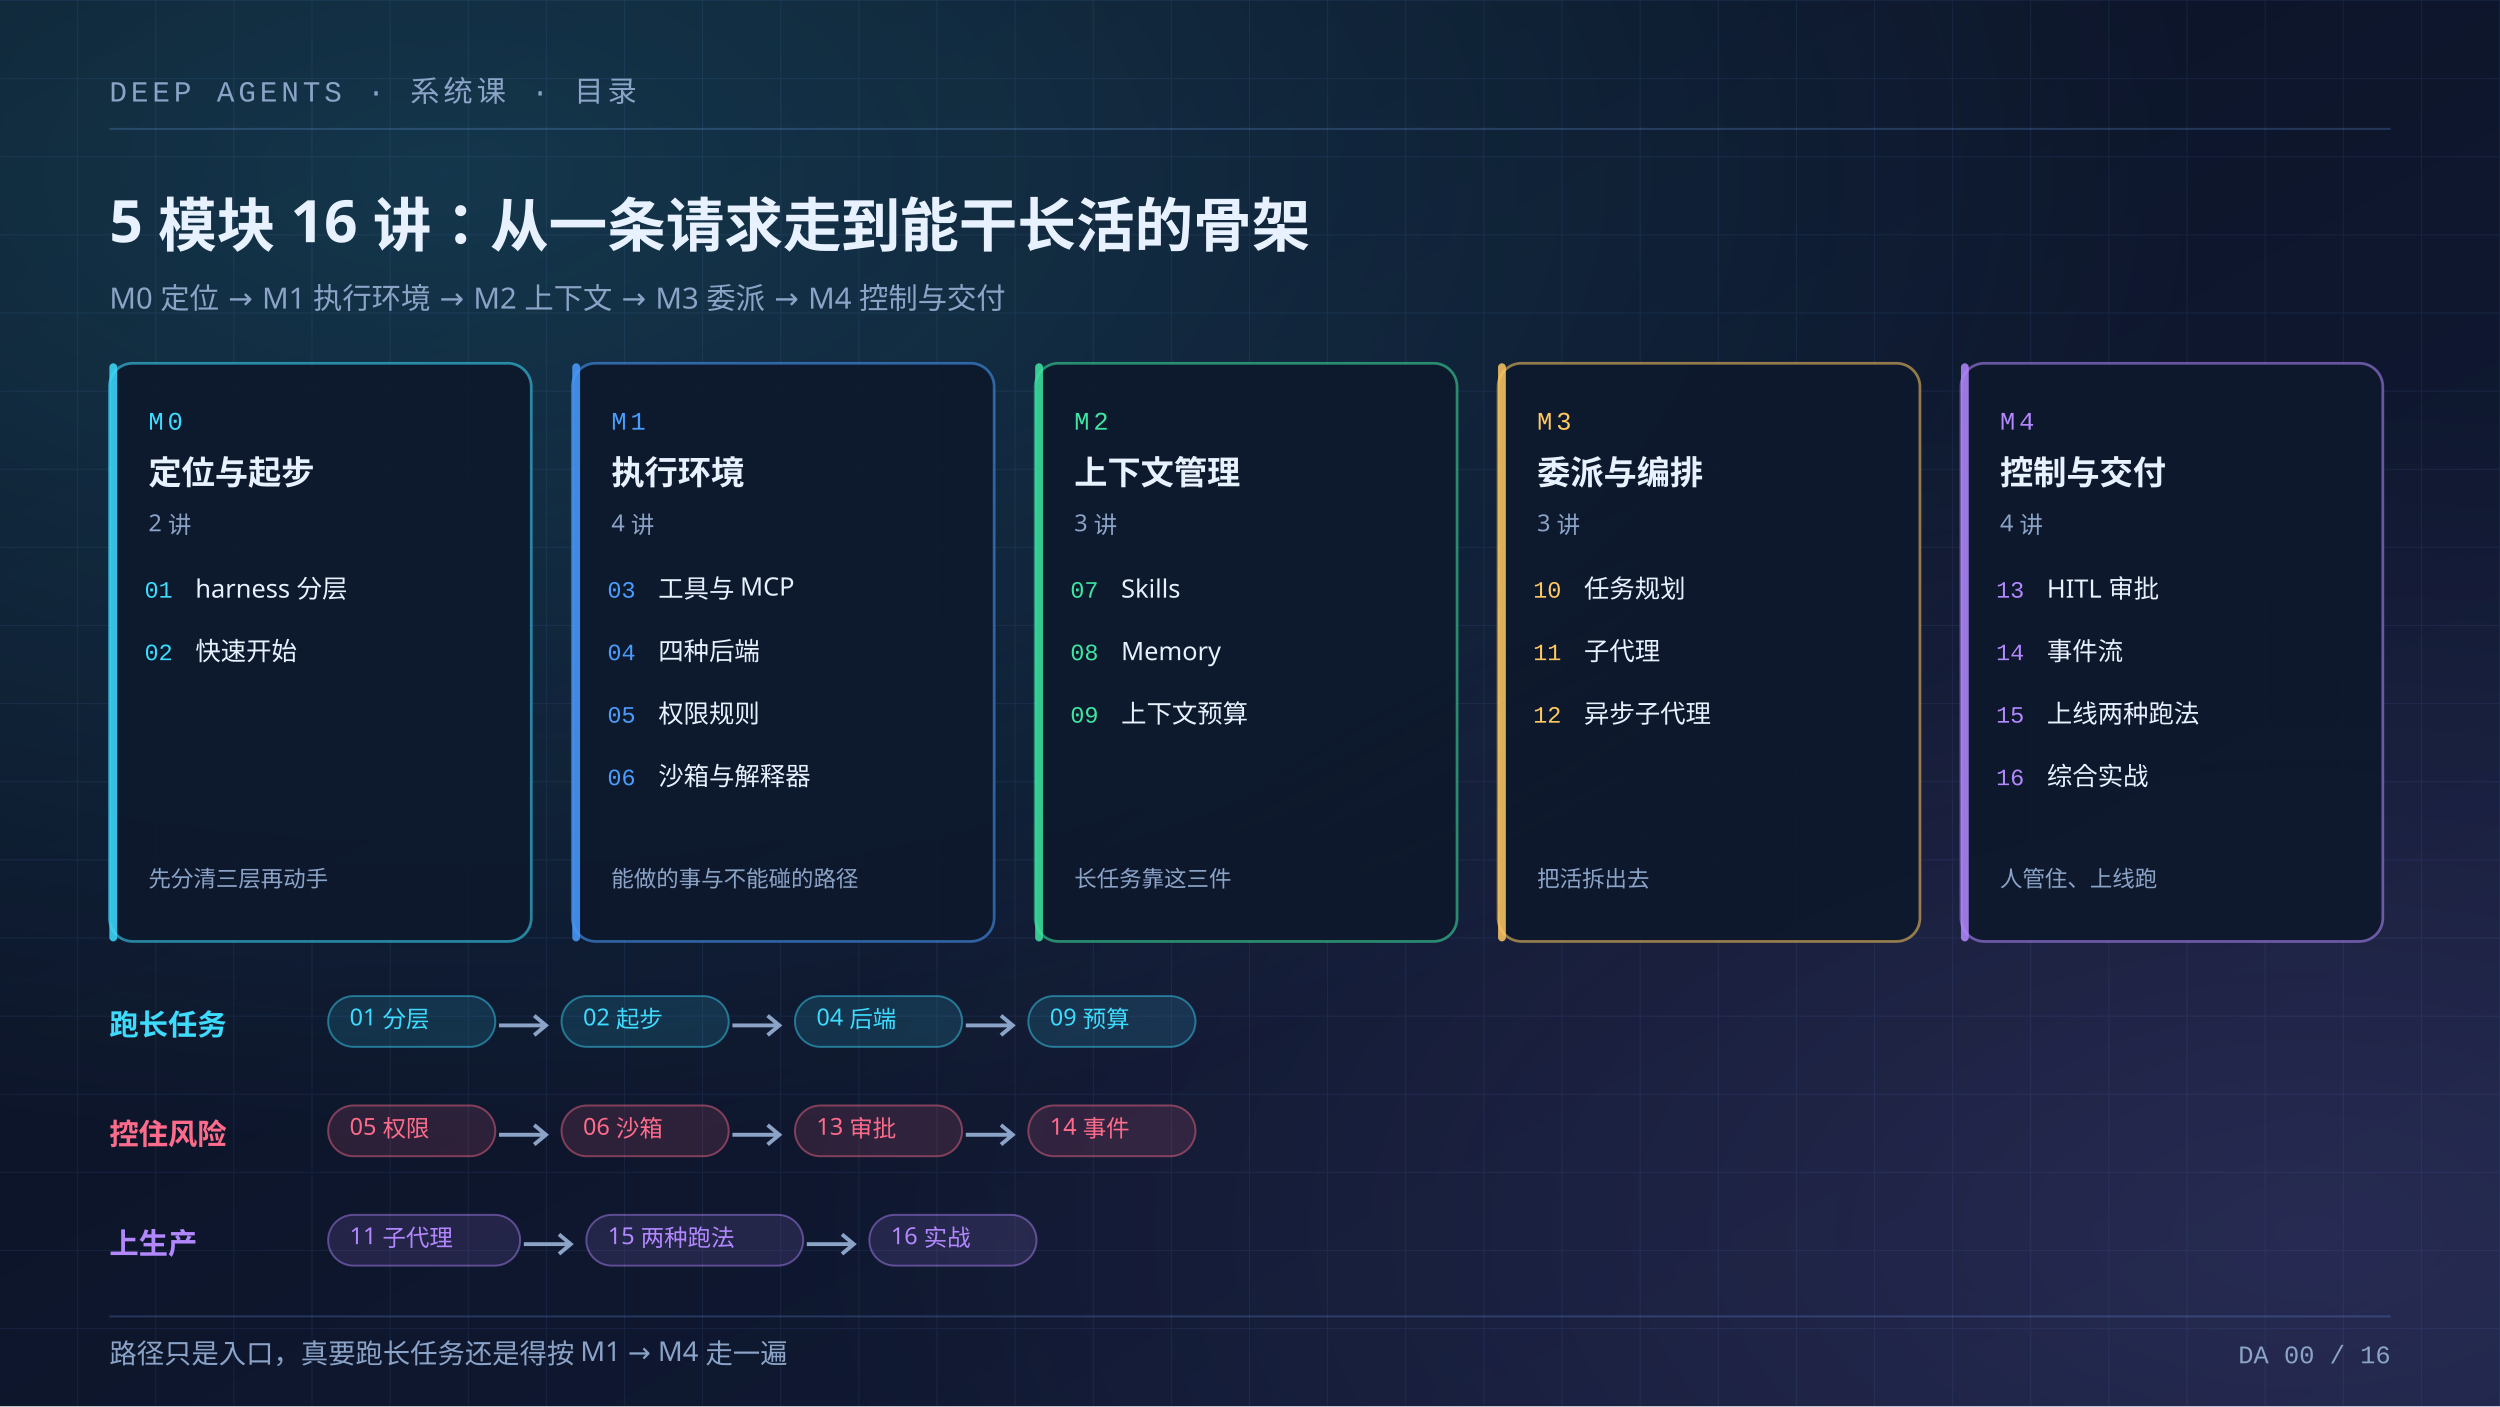
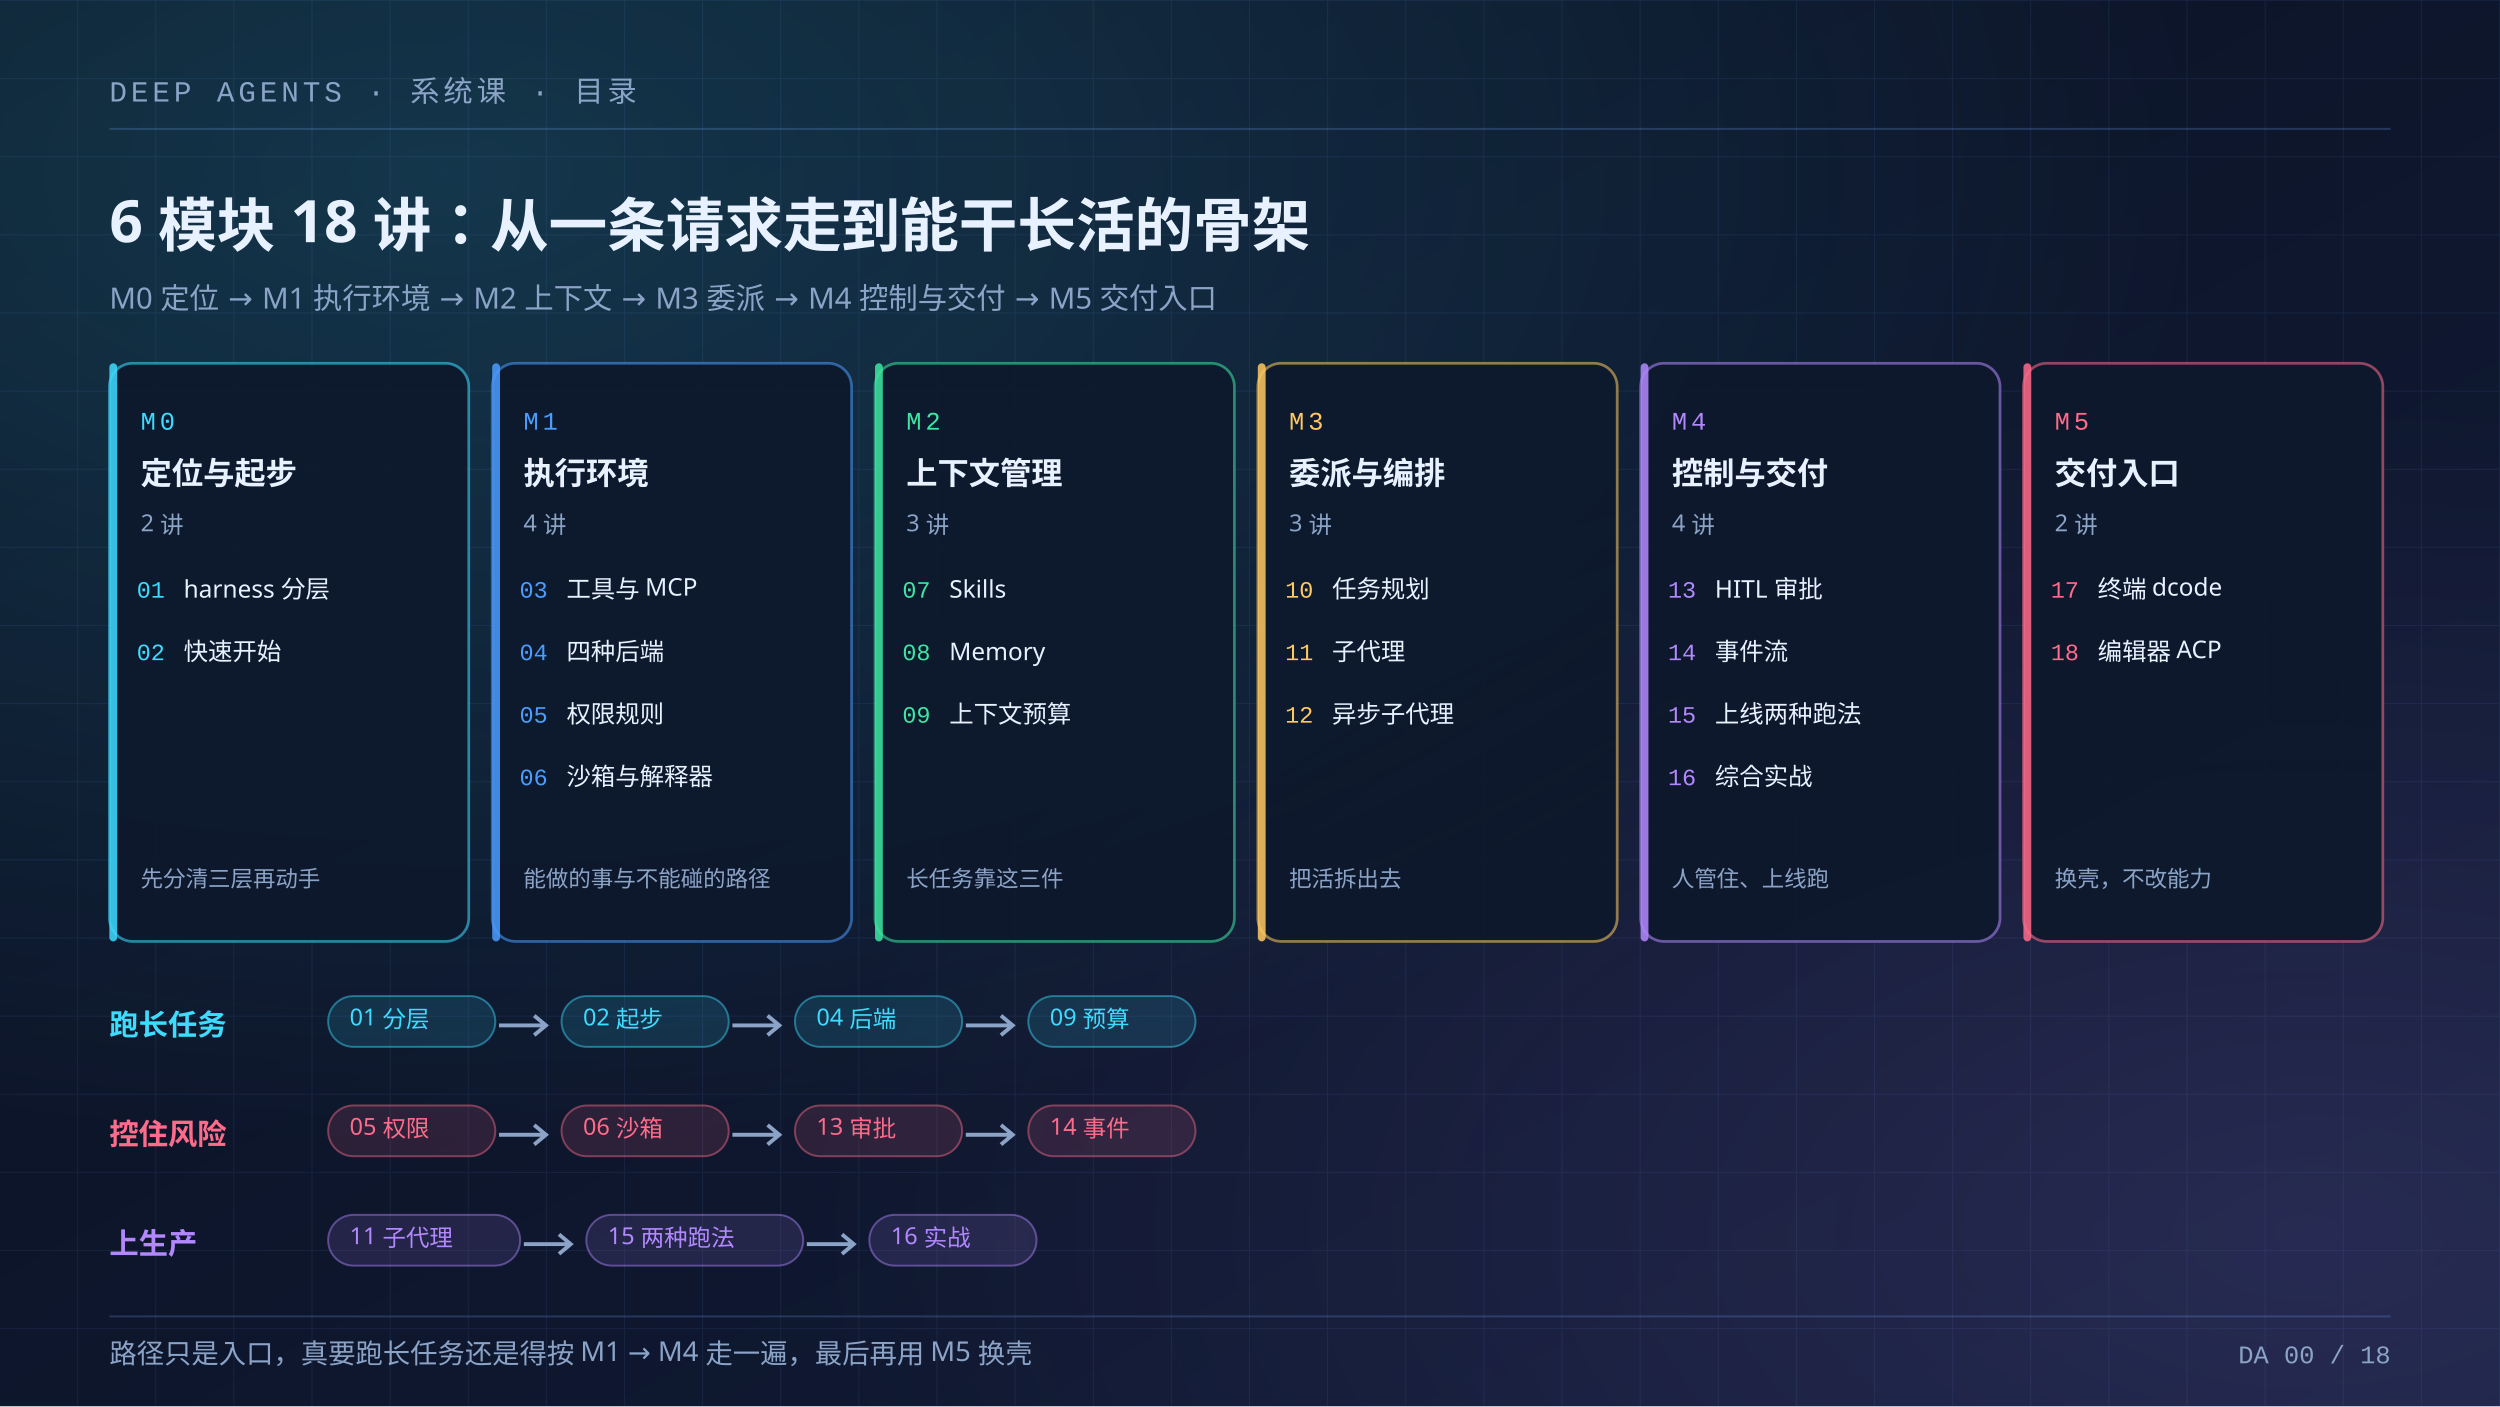
<svg xmlns="http://www.w3.org/2000/svg" width="1280" height="720" viewBox="0 0 1280 720">
  <defs>
    <linearGradient id="g1" x1="0" y1="0" x2="1" y2="1">
      <stop offset="0" stop-color="#0a1020" />
      <stop offset="1" stop-color="#111c38" />
    </linearGradient>
    <radialGradient id="glow" cx="18%" cy="12%" r="70%">
      <stop offset="0" stop-color="rgba(61,220,255,0.18)" />
      <stop offset="1" stop-color="rgba(61,220,255,0)" />
    </radialGradient>
    <radialGradient id="glow2" cx="92%" cy="88%" r="60%">
      <stop offset="0" stop-color="rgba(179,136,255,0.14)" />
      <stop offset="1" stop-color="rgba(179,136,255,0)" />
    </radialGradient>
    <pattern id="grid" width="40" height="40" patternUnits="userSpaceOnUse">
      <path d="M0 0H40V40" fill="none" stroke="rgba(90,140,220,0.10)" stroke-width="1" />
    </pattern>
  </defs>
  <rect width="1280" height="720" fill="url(#g1)" />
  <rect width="1280" height="720" fill="url(#grid)" />
  <rect width="1280" height="720" fill="url(#glow)" />
  <rect width="1280" height="720" fill="url(#glow2)" />
  <text x="56" y="52" font-family="Consolas,'Courier New',monospace" font-size="15" fill="#8ba3c7" letter-spacing="2">DEEP AGENTS · 系统课 · 目录</text>
  <line x1="56" y1="66" x2="1224" y2="66" stroke="rgba(120,170,255,0.22)" stroke-width="1" />
-   <text x="56" y="124" font-family="'Segoe UI','PingFang SC','Microsoft YaHei',sans-serif" font-size="30" fill="#e8f1ff" font-weight="700" text-anchor="start" letter-spacing="0" xml:space="preserve">5 模块 16 讲：从一条请求走到能干长活的骨架</text>
-   <text x="56" y="158" font-family="'Segoe UI','PingFang SC','Microsoft YaHei',sans-serif" font-size="15" fill="#8ba3c7" font-weight="400" text-anchor="start" letter-spacing="0" xml:space="preserve">M0 定位 → M1 执行环境 → M2 上下文 → M3 委派 → M4 控制与交付</text>
-   <rect x="56" y="186" width="216" height="296" rx="12" fill="rgba(14,24,44,0.92)" stroke="#3ddcff" stroke-width="1.4" stroke-opacity="0.55" />
+   <text x="56" y="124" font-family="'Segoe UI','PingFang SC','Microsoft YaHei',sans-serif" font-size="30" fill="#e8f1ff" font-weight="700" text-anchor="start" letter-spacing="0" xml:space="preserve">6 模块 18 讲：从一条请求走到能干长活的骨架</text>
+   <text x="56" y="158" font-family="'Segoe UI','PingFang SC','Microsoft YaHei',sans-serif" font-size="15" fill="#8ba3c7" font-weight="400" text-anchor="start" letter-spacing="0" xml:space="preserve">M0 定位 → M1 执行环境 → M2 上下文 → M3 委派 → M4 控制与交付 → M5 交付入口</text>
+   <rect x="56" y="186" width="184" height="296" rx="12" fill="rgba(14,24,44,0.92)" stroke="#3ddcff" stroke-width="1.4" stroke-opacity="0.55" />
  <rect x="56" y="186" width="4" height="296" rx="2" fill="#3ddcff" fill-opacity="0.85" />
-   <text x="76" y="220" font-family="Consolas,'Courier New',monospace" font-size="13" fill="#3ddcff" font-weight="400" text-anchor="start" letter-spacing="2" xml:space="preserve">M0</text>
-   <text x="76" y="248" font-family="'Segoe UI','PingFang SC','Microsoft YaHei',sans-serif" font-size="17" fill="#e8f1ff" font-weight="700" text-anchor="start" letter-spacing="0" xml:space="preserve">定位与起步</text>
-   <text x="76" y="272" font-family="'Segoe UI','PingFang SC','Microsoft YaHei',sans-serif" font-size="12" fill="#8ba3c7" font-weight="400" text-anchor="start" letter-spacing="0" xml:space="preserve">2 讲</text>
-   <text x="74" y="306" font-family="Consolas,'Courier New',monospace" font-size="12" fill="#3ddcff" font-weight="400" text-anchor="start" letter-spacing="0" xml:space="preserve">01</text>
-   <text x="100" y="306" font-family="'Segoe UI','PingFang SC','Microsoft YaHei',sans-serif" font-size="13" fill="#e8f1ff" font-weight="400" text-anchor="start" letter-spacing="0" xml:space="preserve">harness 分层</text>
-   <text x="74" y="338" font-family="Consolas,'Courier New',monospace" font-size="12" fill="#3ddcff" font-weight="400" text-anchor="start" letter-spacing="0" xml:space="preserve">02</text>
-   <text x="100" y="338" font-family="'Segoe UI','PingFang SC','Microsoft YaHei',sans-serif" font-size="13" fill="#e8f1ff" font-weight="400" text-anchor="start" letter-spacing="0" xml:space="preserve">快速开始</text>
-   <text x="76" y="454" font-family="'Segoe UI','PingFang SC','Microsoft YaHei',sans-serif" font-size="11.5" fill="#8ba3c7" font-weight="400" text-anchor="start" letter-spacing="0" xml:space="preserve">先分清三层再动手</text>
-   <rect x="293" y="186" width="216" height="296" rx="12" fill="rgba(14,24,44,0.92)" stroke="#4a9dff" stroke-width="1.4" stroke-opacity="0.55" />
-   <rect x="293" y="186" width="4" height="296" rx="2" fill="#4a9dff" fill-opacity="0.85" />
-   <text x="313" y="220" font-family="Consolas,'Courier New',monospace" font-size="13" fill="#4a9dff" font-weight="400" text-anchor="start" letter-spacing="2" xml:space="preserve">M1</text>
-   <text x="313" y="248" font-family="'Segoe UI','PingFang SC','Microsoft YaHei',sans-serif" font-size="17" fill="#e8f1ff" font-weight="700" text-anchor="start" letter-spacing="0" xml:space="preserve">执行环境</text>
-   <text x="313" y="272" font-family="'Segoe UI','PingFang SC','Microsoft YaHei',sans-serif" font-size="12" fill="#8ba3c7" font-weight="400" text-anchor="start" letter-spacing="0" xml:space="preserve">4 讲</text>
-   <text x="311" y="306" font-family="Consolas,'Courier New',monospace" font-size="12" fill="#4a9dff" font-weight="400" text-anchor="start" letter-spacing="0" xml:space="preserve">03</text>
-   <text x="337" y="306" font-family="'Segoe UI','PingFang SC','Microsoft YaHei',sans-serif" font-size="13" fill="#e8f1ff" font-weight="400" text-anchor="start" letter-spacing="0" xml:space="preserve">工具与 MCP</text>
-   <text x="311" y="338" font-family="Consolas,'Courier New',monospace" font-size="12" fill="#4a9dff" font-weight="400" text-anchor="start" letter-spacing="0" xml:space="preserve">04</text>
-   <text x="337" y="338" font-family="'Segoe UI','PingFang SC','Microsoft YaHei',sans-serif" font-size="13" fill="#e8f1ff" font-weight="400" text-anchor="start" letter-spacing="0" xml:space="preserve">四种后端</text>
-   <text x="311" y="370" font-family="Consolas,'Courier New',monospace" font-size="12" fill="#4a9dff" font-weight="400" text-anchor="start" letter-spacing="0" xml:space="preserve">05</text>
-   <text x="337" y="370" font-family="'Segoe UI','PingFang SC','Microsoft YaHei',sans-serif" font-size="13" fill="#e8f1ff" font-weight="400" text-anchor="start" letter-spacing="0" xml:space="preserve">权限规则</text>
-   <text x="311" y="402" font-family="Consolas,'Courier New',monospace" font-size="12" fill="#4a9dff" font-weight="400" text-anchor="start" letter-spacing="0" xml:space="preserve">06</text>
-   <text x="337" y="402" font-family="'Segoe UI','PingFang SC','Microsoft YaHei',sans-serif" font-size="13" fill="#e8f1ff" font-weight="400" text-anchor="start" letter-spacing="0" xml:space="preserve">沙箱与解释器</text>
-   <text x="313" y="454" font-family="'Segoe UI','PingFang SC','Microsoft YaHei',sans-serif" font-size="11.5" fill="#8ba3c7" font-weight="400" text-anchor="start" letter-spacing="0" xml:space="preserve">能做的事与不能碰的路径</text>
-   <rect x="530" y="186" width="216" height="296" rx="12" fill="rgba(14,24,44,0.92)" stroke="#3ee6a2" stroke-width="1.4" stroke-opacity="0.55" />
-   <rect x="530" y="186" width="4" height="296" rx="2" fill="#3ee6a2" fill-opacity="0.85" />
-   <text x="550" y="220" font-family="Consolas,'Courier New',monospace" font-size="13" fill="#3ee6a2" font-weight="400" text-anchor="start" letter-spacing="2" xml:space="preserve">M2</text>
-   <text x="550" y="248" font-family="'Segoe UI','PingFang SC','Microsoft YaHei',sans-serif" font-size="17" fill="#e8f1ff" font-weight="700" text-anchor="start" letter-spacing="0" xml:space="preserve">上下文管理</text>
-   <text x="550" y="272" font-family="'Segoe UI','PingFang SC','Microsoft YaHei',sans-serif" font-size="12" fill="#8ba3c7" font-weight="400" text-anchor="start" letter-spacing="0" xml:space="preserve">3 讲</text>
-   <text x="548" y="306" font-family="Consolas,'Courier New',monospace" font-size="12" fill="#3ee6a2" font-weight="400" text-anchor="start" letter-spacing="0" xml:space="preserve">07</text>
-   <text x="574" y="306" font-family="'Segoe UI','PingFang SC','Microsoft YaHei',sans-serif" font-size="13" fill="#e8f1ff" font-weight="400" text-anchor="start" letter-spacing="0" xml:space="preserve">Skills</text>
-   <text x="548" y="338" font-family="Consolas,'Courier New',monospace" font-size="12" fill="#3ee6a2" font-weight="400" text-anchor="start" letter-spacing="0" xml:space="preserve">08</text>
-   <text x="574" y="338" font-family="'Segoe UI','PingFang SC','Microsoft YaHei',sans-serif" font-size="13" fill="#e8f1ff" font-weight="400" text-anchor="start" letter-spacing="0" xml:space="preserve">Memory</text>
-   <text x="548" y="370" font-family="Consolas,'Courier New',monospace" font-size="12" fill="#3ee6a2" font-weight="400" text-anchor="start" letter-spacing="0" xml:space="preserve">09</text>
-   <text x="574" y="370" font-family="'Segoe UI','PingFang SC','Microsoft YaHei',sans-serif" font-size="13" fill="#e8f1ff" font-weight="400" text-anchor="start" letter-spacing="0" xml:space="preserve">上下文预算</text>
-   <text x="550" y="454" font-family="'Segoe UI','PingFang SC','Microsoft YaHei',sans-serif" font-size="11.5" fill="#8ba3c7" font-weight="400" text-anchor="start" letter-spacing="0" xml:space="preserve">长任务靠这三件</text>
-   <rect x="767" y="186" width="216" height="296" rx="12" fill="rgba(14,24,44,0.92)" stroke="#ffc861" stroke-width="1.4" stroke-opacity="0.55" />
-   <rect x="767" y="186" width="4" height="296" rx="2" fill="#ffc861" fill-opacity="0.85" />
-   <text x="787" y="220" font-family="Consolas,'Courier New',monospace" font-size="13" fill="#ffc861" font-weight="400" text-anchor="start" letter-spacing="2" xml:space="preserve">M3</text>
-   <text x="787" y="248" font-family="'Segoe UI','PingFang SC','Microsoft YaHei',sans-serif" font-size="17" fill="#e8f1ff" font-weight="700" text-anchor="start" letter-spacing="0" xml:space="preserve">委派与编排</text>
-   <text x="787" y="272" font-family="'Segoe UI','PingFang SC','Microsoft YaHei',sans-serif" font-size="12" fill="#8ba3c7" font-weight="400" text-anchor="start" letter-spacing="0" xml:space="preserve">3 讲</text>
-   <text x="785" y="306" font-family="Consolas,'Courier New',monospace" font-size="12" fill="#ffc861" font-weight="400" text-anchor="start" letter-spacing="0" xml:space="preserve">10</text>
-   <text x="811" y="306" font-family="'Segoe UI','PingFang SC','Microsoft YaHei',sans-serif" font-size="13" fill="#e8f1ff" font-weight="400" text-anchor="start" letter-spacing="0" xml:space="preserve">任务规划</text>
-   <text x="785" y="338" font-family="Consolas,'Courier New',monospace" font-size="12" fill="#ffc861" font-weight="400" text-anchor="start" letter-spacing="0" xml:space="preserve">11</text>
-   <text x="811" y="338" font-family="'Segoe UI','PingFang SC','Microsoft YaHei',sans-serif" font-size="13" fill="#e8f1ff" font-weight="400" text-anchor="start" letter-spacing="0" xml:space="preserve">子代理</text>
-   <text x="785" y="370" font-family="Consolas,'Courier New',monospace" font-size="12" fill="#ffc861" font-weight="400" text-anchor="start" letter-spacing="0" xml:space="preserve">12</text>
-   <text x="811" y="370" font-family="'Segoe UI','PingFang SC','Microsoft YaHei',sans-serif" font-size="13" fill="#e8f1ff" font-weight="400" text-anchor="start" letter-spacing="0" xml:space="preserve">异步子代理</text>
-   <text x="787" y="454" font-family="'Segoe UI','PingFang SC','Microsoft YaHei',sans-serif" font-size="11.5" fill="#8ba3c7" font-weight="400" text-anchor="start" letter-spacing="0" xml:space="preserve">把活拆出去</text>
-   <rect x="1004" y="186" width="216" height="296" rx="12" fill="rgba(14,24,44,0.92)" stroke="#b388ff" stroke-width="1.4" stroke-opacity="0.55" />
-   <rect x="1004" y="186" width="4" height="296" rx="2" fill="#b388ff" fill-opacity="0.85" />
-   <text x="1024" y="220" font-family="Consolas,'Courier New',monospace" font-size="13" fill="#b388ff" font-weight="400" text-anchor="start" letter-spacing="2" xml:space="preserve">M4</text>
-   <text x="1024" y="248" font-family="'Segoe UI','PingFang SC','Microsoft YaHei',sans-serif" font-size="17" fill="#e8f1ff" font-weight="700" text-anchor="start" letter-spacing="0" xml:space="preserve">控制与交付</text>
-   <text x="1024" y="272" font-family="'Segoe UI','PingFang SC','Microsoft YaHei',sans-serif" font-size="12" fill="#8ba3c7" font-weight="400" text-anchor="start" letter-spacing="0" xml:space="preserve">4 讲</text>
-   <text x="1022" y="306" font-family="Consolas,'Courier New',monospace" font-size="12" fill="#b388ff" font-weight="400" text-anchor="start" letter-spacing="0" xml:space="preserve">13</text>
-   <text x="1048" y="306" font-family="'Segoe UI','PingFang SC','Microsoft YaHei',sans-serif" font-size="13" fill="#e8f1ff" font-weight="400" text-anchor="start" letter-spacing="0" xml:space="preserve">HITL 审批</text>
-   <text x="1022" y="338" font-family="Consolas,'Courier New',monospace" font-size="12" fill="#b388ff" font-weight="400" text-anchor="start" letter-spacing="0" xml:space="preserve">14</text>
-   <text x="1048" y="338" font-family="'Segoe UI','PingFang SC','Microsoft YaHei',sans-serif" font-size="13" fill="#e8f1ff" font-weight="400" text-anchor="start" letter-spacing="0" xml:space="preserve">事件流</text>
-   <text x="1022" y="370" font-family="Consolas,'Courier New',monospace" font-size="12" fill="#b388ff" font-weight="400" text-anchor="start" letter-spacing="0" xml:space="preserve">15</text>
-   <text x="1048" y="370" font-family="'Segoe UI','PingFang SC','Microsoft YaHei',sans-serif" font-size="13" fill="#e8f1ff" font-weight="400" text-anchor="start" letter-spacing="0" xml:space="preserve">上线两种跑法</text>
-   <text x="1022" y="402" font-family="Consolas,'Courier New',monospace" font-size="12" fill="#b388ff" font-weight="400" text-anchor="start" letter-spacing="0" xml:space="preserve">16</text>
-   <text x="1048" y="402" font-family="'Segoe UI','PingFang SC','Microsoft YaHei',sans-serif" font-size="13" fill="#e8f1ff" font-weight="400" text-anchor="start" letter-spacing="0" xml:space="preserve">综合实战</text>
-   <text x="1024" y="454" font-family="'Segoe UI','PingFang SC','Microsoft YaHei',sans-serif" font-size="11.5" fill="#8ba3c7" font-weight="400" text-anchor="start" letter-spacing="0" xml:space="preserve">人管住、上线跑</text>
+   <text x="72" y="220" font-family="Consolas,'Courier New',monospace" font-size="13" fill="#3ddcff" font-weight="400" text-anchor="start" letter-spacing="2" xml:space="preserve">M0</text>
+   <text x="72" y="248" font-family="'Segoe UI','PingFang SC','Microsoft YaHei',sans-serif" font-size="16" fill="#e8f1ff" font-weight="700" text-anchor="start" letter-spacing="0" xml:space="preserve">定位与起步</text>
+   <text x="72" y="272" font-family="'Segoe UI','PingFang SC','Microsoft YaHei',sans-serif" font-size="12" fill="#8ba3c7" font-weight="400" text-anchor="start" letter-spacing="0" xml:space="preserve">2 讲</text>
+   <text x="70" y="306" font-family="Consolas,'Courier New',monospace" font-size="12" fill="#3ddcff" font-weight="400" text-anchor="start" letter-spacing="0" xml:space="preserve">01</text>
+   <text x="94" y="306" font-family="'Segoe UI','PingFang SC','Microsoft YaHei',sans-serif" font-size="12.5" fill="#e8f1ff" font-weight="400" text-anchor="start" letter-spacing="0" xml:space="preserve">harness 分层</text>
+   <text x="70" y="338" font-family="Consolas,'Courier New',monospace" font-size="12" fill="#3ddcff" font-weight="400" text-anchor="start" letter-spacing="0" xml:space="preserve">02</text>
+   <text x="94" y="338" font-family="'Segoe UI','PingFang SC','Microsoft YaHei',sans-serif" font-size="12.5" fill="#e8f1ff" font-weight="400" text-anchor="start" letter-spacing="0" xml:space="preserve">快速开始</text>
+   <text x="72" y="454" font-family="'Segoe UI','PingFang SC','Microsoft YaHei',sans-serif" font-size="11.5" fill="#8ba3c7" font-weight="400" text-anchor="start" letter-spacing="0" xml:space="preserve">先分清三层再动手</text>
+   <rect x="252" y="186" width="184" height="296" rx="12" fill="rgba(14,24,44,0.92)" stroke="#4a9dff" stroke-width="1.4" stroke-opacity="0.55" />
+   <rect x="252" y="186" width="4" height="296" rx="2" fill="#4a9dff" fill-opacity="0.85" />
+   <text x="268" y="220" font-family="Consolas,'Courier New',monospace" font-size="13" fill="#4a9dff" font-weight="400" text-anchor="start" letter-spacing="2" xml:space="preserve">M1</text>
+   <text x="268" y="248" font-family="'Segoe UI','PingFang SC','Microsoft YaHei',sans-serif" font-size="16" fill="#e8f1ff" font-weight="700" text-anchor="start" letter-spacing="0" xml:space="preserve">执行环境</text>
+   <text x="268" y="272" font-family="'Segoe UI','PingFang SC','Microsoft YaHei',sans-serif" font-size="12" fill="#8ba3c7" font-weight="400" text-anchor="start" letter-spacing="0" xml:space="preserve">4 讲</text>
+   <text x="266" y="306" font-family="Consolas,'Courier New',monospace" font-size="12" fill="#4a9dff" font-weight="400" text-anchor="start" letter-spacing="0" xml:space="preserve">03</text>
+   <text x="290" y="306" font-family="'Segoe UI','PingFang SC','Microsoft YaHei',sans-serif" font-size="12.5" fill="#e8f1ff" font-weight="400" text-anchor="start" letter-spacing="0" xml:space="preserve">工具与 MCP</text>
+   <text x="266" y="338" font-family="Consolas,'Courier New',monospace" font-size="12" fill="#4a9dff" font-weight="400" text-anchor="start" letter-spacing="0" xml:space="preserve">04</text>
+   <text x="290" y="338" font-family="'Segoe UI','PingFang SC','Microsoft YaHei',sans-serif" font-size="12.5" fill="#e8f1ff" font-weight="400" text-anchor="start" letter-spacing="0" xml:space="preserve">四种后端</text>
+   <text x="266" y="370" font-family="Consolas,'Courier New',monospace" font-size="12" fill="#4a9dff" font-weight="400" text-anchor="start" letter-spacing="0" xml:space="preserve">05</text>
+   <text x="290" y="370" font-family="'Segoe UI','PingFang SC','Microsoft YaHei',sans-serif" font-size="12.5" fill="#e8f1ff" font-weight="400" text-anchor="start" letter-spacing="0" xml:space="preserve">权限规则</text>
+   <text x="266" y="402" font-family="Consolas,'Courier New',monospace" font-size="12" fill="#4a9dff" font-weight="400" text-anchor="start" letter-spacing="0" xml:space="preserve">06</text>
+   <text x="290" y="402" font-family="'Segoe UI','PingFang SC','Microsoft YaHei',sans-serif" font-size="12.5" fill="#e8f1ff" font-weight="400" text-anchor="start" letter-spacing="0" xml:space="preserve">沙箱与解释器</text>
+   <text x="268" y="454" font-family="'Segoe UI','PingFang SC','Microsoft YaHei',sans-serif" font-size="11.5" fill="#8ba3c7" font-weight="400" text-anchor="start" letter-spacing="0" xml:space="preserve">能做的事与不能碰的路径</text>
+   <rect x="448" y="186" width="184" height="296" rx="12" fill="rgba(14,24,44,0.92)" stroke="#3ee6a2" stroke-width="1.4" stroke-opacity="0.55" />
+   <rect x="448" y="186" width="4" height="296" rx="2" fill="#3ee6a2" fill-opacity="0.85" />
+   <text x="464" y="220" font-family="Consolas,'Courier New',monospace" font-size="13" fill="#3ee6a2" font-weight="400" text-anchor="start" letter-spacing="2" xml:space="preserve">M2</text>
+   <text x="464" y="248" font-family="'Segoe UI','PingFang SC','Microsoft YaHei',sans-serif" font-size="16" fill="#e8f1ff" font-weight="700" text-anchor="start" letter-spacing="0" xml:space="preserve">上下文管理</text>
+   <text x="464" y="272" font-family="'Segoe UI','PingFang SC','Microsoft YaHei',sans-serif" font-size="12" fill="#8ba3c7" font-weight="400" text-anchor="start" letter-spacing="0" xml:space="preserve">3 讲</text>
+   <text x="462" y="306" font-family="Consolas,'Courier New',monospace" font-size="12" fill="#3ee6a2" font-weight="400" text-anchor="start" letter-spacing="0" xml:space="preserve">07</text>
+   <text x="486" y="306" font-family="'Segoe UI','PingFang SC','Microsoft YaHei',sans-serif" font-size="12.5" fill="#e8f1ff" font-weight="400" text-anchor="start" letter-spacing="0" xml:space="preserve">Skills</text>
+   <text x="462" y="338" font-family="Consolas,'Courier New',monospace" font-size="12" fill="#3ee6a2" font-weight="400" text-anchor="start" letter-spacing="0" xml:space="preserve">08</text>
+   <text x="486" y="338" font-family="'Segoe UI','PingFang SC','Microsoft YaHei',sans-serif" font-size="12.5" fill="#e8f1ff" font-weight="400" text-anchor="start" letter-spacing="0" xml:space="preserve">Memory</text>
+   <text x="462" y="370" font-family="Consolas,'Courier New',monospace" font-size="12" fill="#3ee6a2" font-weight="400" text-anchor="start" letter-spacing="0" xml:space="preserve">09</text>
+   <text x="486" y="370" font-family="'Segoe UI','PingFang SC','Microsoft YaHei',sans-serif" font-size="12.5" fill="#e8f1ff" font-weight="400" text-anchor="start" letter-spacing="0" xml:space="preserve">上下文预算</text>
+   <text x="464" y="454" font-family="'Segoe UI','PingFang SC','Microsoft YaHei',sans-serif" font-size="11.5" fill="#8ba3c7" font-weight="400" text-anchor="start" letter-spacing="0" xml:space="preserve">长任务靠这三件</text>
+   <rect x="644" y="186" width="184" height="296" rx="12" fill="rgba(14,24,44,0.92)" stroke="#ffc861" stroke-width="1.4" stroke-opacity="0.55" />
+   <rect x="644" y="186" width="4" height="296" rx="2" fill="#ffc861" fill-opacity="0.85" />
+   <text x="660" y="220" font-family="Consolas,'Courier New',monospace" font-size="13" fill="#ffc861" font-weight="400" text-anchor="start" letter-spacing="2" xml:space="preserve">M3</text>
+   <text x="660" y="248" font-family="'Segoe UI','PingFang SC','Microsoft YaHei',sans-serif" font-size="16" fill="#e8f1ff" font-weight="700" text-anchor="start" letter-spacing="0" xml:space="preserve">委派与编排</text>
+   <text x="660" y="272" font-family="'Segoe UI','PingFang SC','Microsoft YaHei',sans-serif" font-size="12" fill="#8ba3c7" font-weight="400" text-anchor="start" letter-spacing="0" xml:space="preserve">3 讲</text>
+   <text x="658" y="306" font-family="Consolas,'Courier New',monospace" font-size="12" fill="#ffc861" font-weight="400" text-anchor="start" letter-spacing="0" xml:space="preserve">10</text>
+   <text x="682" y="306" font-family="'Segoe UI','PingFang SC','Microsoft YaHei',sans-serif" font-size="12.5" fill="#e8f1ff" font-weight="400" text-anchor="start" letter-spacing="0" xml:space="preserve">任务规划</text>
+   <text x="658" y="338" font-family="Consolas,'Courier New',monospace" font-size="12" fill="#ffc861" font-weight="400" text-anchor="start" letter-spacing="0" xml:space="preserve">11</text>
+   <text x="682" y="338" font-family="'Segoe UI','PingFang SC','Microsoft YaHei',sans-serif" font-size="12.5" fill="#e8f1ff" font-weight="400" text-anchor="start" letter-spacing="0" xml:space="preserve">子代理</text>
+   <text x="658" y="370" font-family="Consolas,'Courier New',monospace" font-size="12" fill="#ffc861" font-weight="400" text-anchor="start" letter-spacing="0" xml:space="preserve">12</text>
+   <text x="682" y="370" font-family="'Segoe UI','PingFang SC','Microsoft YaHei',sans-serif" font-size="12.5" fill="#e8f1ff" font-weight="400" text-anchor="start" letter-spacing="0" xml:space="preserve">异步子代理</text>
+   <text x="660" y="454" font-family="'Segoe UI','PingFang SC','Microsoft YaHei',sans-serif" font-size="11.5" fill="#8ba3c7" font-weight="400" text-anchor="start" letter-spacing="0" xml:space="preserve">把活拆出去</text>
+   <rect x="840" y="186" width="184" height="296" rx="12" fill="rgba(14,24,44,0.92)" stroke="#b388ff" stroke-width="1.4" stroke-opacity="0.55" />
+   <rect x="840" y="186" width="4" height="296" rx="2" fill="#b388ff" fill-opacity="0.85" />
+   <text x="856" y="220" font-family="Consolas,'Courier New',monospace" font-size="13" fill="#b388ff" font-weight="400" text-anchor="start" letter-spacing="2" xml:space="preserve">M4</text>
+   <text x="856" y="248" font-family="'Segoe UI','PingFang SC','Microsoft YaHei',sans-serif" font-size="16" fill="#e8f1ff" font-weight="700" text-anchor="start" letter-spacing="0" xml:space="preserve">控制与交付</text>
+   <text x="856" y="272" font-family="'Segoe UI','PingFang SC','Microsoft YaHei',sans-serif" font-size="12" fill="#8ba3c7" font-weight="400" text-anchor="start" letter-spacing="0" xml:space="preserve">4 讲</text>
+   <text x="854" y="306" font-family="Consolas,'Courier New',monospace" font-size="12" fill="#b388ff" font-weight="400" text-anchor="start" letter-spacing="0" xml:space="preserve">13</text>
+   <text x="878" y="306" font-family="'Segoe UI','PingFang SC','Microsoft YaHei',sans-serif" font-size="12.5" fill="#e8f1ff" font-weight="400" text-anchor="start" letter-spacing="0" xml:space="preserve">HITL 审批</text>
+   <text x="854" y="338" font-family="Consolas,'Courier New',monospace" font-size="12" fill="#b388ff" font-weight="400" text-anchor="start" letter-spacing="0" xml:space="preserve">14</text>
+   <text x="878" y="338" font-family="'Segoe UI','PingFang SC','Microsoft YaHei',sans-serif" font-size="12.5" fill="#e8f1ff" font-weight="400" text-anchor="start" letter-spacing="0" xml:space="preserve">事件流</text>
+   <text x="854" y="370" font-family="Consolas,'Courier New',monospace" font-size="12" fill="#b388ff" font-weight="400" text-anchor="start" letter-spacing="0" xml:space="preserve">15</text>
+   <text x="878" y="370" font-family="'Segoe UI','PingFang SC','Microsoft YaHei',sans-serif" font-size="12.5" fill="#e8f1ff" font-weight="400" text-anchor="start" letter-spacing="0" xml:space="preserve">上线两种跑法</text>
+   <text x="854" y="402" font-family="Consolas,'Courier New',monospace" font-size="12" fill="#b388ff" font-weight="400" text-anchor="start" letter-spacing="0" xml:space="preserve">16</text>
+   <text x="878" y="402" font-family="'Segoe UI','PingFang SC','Microsoft YaHei',sans-serif" font-size="12.5" fill="#e8f1ff" font-weight="400" text-anchor="start" letter-spacing="0" xml:space="preserve">综合实战</text>
+   <text x="856" y="454" font-family="'Segoe UI','PingFang SC','Microsoft YaHei',sans-serif" font-size="11.5" fill="#8ba3c7" font-weight="400" text-anchor="start" letter-spacing="0" xml:space="preserve">人管住、上线跑</text>
+   <rect x="1036" y="186" width="184" height="296" rx="12" fill="rgba(14,24,44,0.92)" stroke="#ff6b8a" stroke-width="1.4" stroke-opacity="0.55" />
+   <rect x="1036" y="186" width="4" height="296" rx="2" fill="#ff6b8a" fill-opacity="0.85" />
+   <text x="1052" y="220" font-family="Consolas,'Courier New',monospace" font-size="13" fill="#ff6b8a" font-weight="400" text-anchor="start" letter-spacing="2" xml:space="preserve">M5</text>
+   <text x="1052" y="248" font-family="'Segoe UI','PingFang SC','Microsoft YaHei',sans-serif" font-size="16" fill="#e8f1ff" font-weight="700" text-anchor="start" letter-spacing="0" xml:space="preserve">交付入口</text>
+   <text x="1052" y="272" font-family="'Segoe UI','PingFang SC','Microsoft YaHei',sans-serif" font-size="12" fill="#8ba3c7" font-weight="400" text-anchor="start" letter-spacing="0" xml:space="preserve">2 讲</text>
+   <text x="1050" y="306" font-family="Consolas,'Courier New',monospace" font-size="12" fill="#ff6b8a" font-weight="400" text-anchor="start" letter-spacing="0" xml:space="preserve">17</text>
+   <text x="1074" y="306" font-family="'Segoe UI','PingFang SC','Microsoft YaHei',sans-serif" font-size="12.5" fill="#e8f1ff" font-weight="400" text-anchor="start" letter-spacing="0" xml:space="preserve">终端 dcode</text>
+   <text x="1050" y="338" font-family="Consolas,'Courier New',monospace" font-size="12" fill="#ff6b8a" font-weight="400" text-anchor="start" letter-spacing="0" xml:space="preserve">18</text>
+   <text x="1074" y="338" font-family="'Segoe UI','PingFang SC','Microsoft YaHei',sans-serif" font-size="12.5" fill="#e8f1ff" font-weight="400" text-anchor="start" letter-spacing="0" xml:space="preserve">编辑器 ACP</text>
+   <text x="1052" y="454" font-family="'Segoe UI','PingFang SC','Microsoft YaHei',sans-serif" font-size="11.5" fill="#8ba3c7" font-weight="400" text-anchor="start" letter-spacing="0" xml:space="preserve">换壳，不改能力</text>
  <text x="56" y="530" font-family="'Segoe UI','PingFang SC','Microsoft YaHei',sans-serif" font-size="15" fill="#3ddcff" font-weight="700" text-anchor="start" letter-spacing="0" xml:space="preserve">跑长任务</text>
  <rect x="168" y="510" width="85.6" height="26" rx="13" fill="#3ddcff" fill-opacity="0.13" stroke="#3ddcff" stroke-opacity="0.45" />
  <text x="179" y="525" font-family="'Segoe UI','PingFang SC','Microsoft YaHei',sans-serif" font-size="12" fill="#3ddcff" font-weight="400" text-anchor="start" letter-spacing="0" xml:space="preserve">01 分层</text>
  <path d="M255.5 525 L279.5 525 M273.5 520 L279.5 525 L273.5 530" stroke="#8ba3c7" stroke-width="2" fill="none" />
  <rect x="287.5" y="510" width="85.6" height="26" rx="13" fill="#3ddcff" fill-opacity="0.13" stroke="#3ddcff" stroke-opacity="0.45" />
  <text x="298.5" y="525" font-family="'Segoe UI','PingFang SC','Microsoft YaHei',sans-serif" font-size="12" fill="#3ddcff" font-weight="400" text-anchor="start" letter-spacing="0" xml:space="preserve">02 起步</text>
  <path d="M375 525 L399 525 M393 520 L399 525 L393 530" stroke="#8ba3c7" stroke-width="2" fill="none" />
  <rect x="407" y="510" width="85.6" height="26" rx="13" fill="#3ddcff" fill-opacity="0.13" stroke="#3ddcff" stroke-opacity="0.45" />
  <text x="418" y="525" font-family="'Segoe UI','PingFang SC','Microsoft YaHei',sans-serif" font-size="12" fill="#3ddcff" font-weight="400" text-anchor="start" letter-spacing="0" xml:space="preserve">04 后端</text>
  <path d="M494.5 525 L518.5 525 M512.5 520 L518.5 525 L512.5 530" stroke="#8ba3c7" stroke-width="2" fill="none" />
  <rect x="526.5" y="510" width="85.6" height="26" rx="13" fill="#3ddcff" fill-opacity="0.13" stroke="#3ddcff" stroke-opacity="0.45" />
  <text x="537.5" y="525" font-family="'Segoe UI','PingFang SC','Microsoft YaHei',sans-serif" font-size="12" fill="#3ddcff" font-weight="400" text-anchor="start" letter-spacing="0" xml:space="preserve">09 预算</text>
  <text x="56" y="586" font-family="'Segoe UI','PingFang SC','Microsoft YaHei',sans-serif" font-size="15" fill="#ff6b8a" font-weight="700" text-anchor="start" letter-spacing="0" xml:space="preserve">控住风险</text>
  <rect x="168" y="566" width="85.6" height="26" rx="13" fill="#ff6b8a" fill-opacity="0.13" stroke="#ff6b8a" stroke-opacity="0.45" />
  <text x="179" y="581" font-family="'Segoe UI','PingFang SC','Microsoft YaHei',sans-serif" font-size="12" fill="#ff6b8a" font-weight="400" text-anchor="start" letter-spacing="0" xml:space="preserve">05 权限</text>
  <path d="M255.5 581 L279.5 581 M273.5 576 L279.5 581 L273.5 586" stroke="#8ba3c7" stroke-width="2" fill="none" />
  <rect x="287.5" y="566" width="85.6" height="26" rx="13" fill="#ff6b8a" fill-opacity="0.13" stroke="#ff6b8a" stroke-opacity="0.45" />
  <text x="298.5" y="581" font-family="'Segoe UI','PingFang SC','Microsoft YaHei',sans-serif" font-size="12" fill="#ff6b8a" font-weight="400" text-anchor="start" letter-spacing="0" xml:space="preserve">06 沙箱</text>
  <path d="M375 581 L399 581 M393 576 L399 581 L393 586" stroke="#8ba3c7" stroke-width="2" fill="none" />
  <rect x="407" y="566" width="85.6" height="26" rx="13" fill="#ff6b8a" fill-opacity="0.13" stroke="#ff6b8a" stroke-opacity="0.45" />
  <text x="418" y="581" font-family="'Segoe UI','PingFang SC','Microsoft YaHei',sans-serif" font-size="12" fill="#ff6b8a" font-weight="400" text-anchor="start" letter-spacing="0" xml:space="preserve">13 审批</text>
  <path d="M494.5 581 L518.5 581 M512.5 576 L518.5 581 L512.5 586" stroke="#8ba3c7" stroke-width="2" fill="none" />
  <rect x="526.5" y="566" width="85.6" height="26" rx="13" fill="#ff6b8a" fill-opacity="0.13" stroke="#ff6b8a" stroke-opacity="0.45" />
  <text x="537.5" y="581" font-family="'Segoe UI','PingFang SC','Microsoft YaHei',sans-serif" font-size="12" fill="#ff6b8a" font-weight="400" text-anchor="start" letter-spacing="0" xml:space="preserve">14 事件</text>
  <text x="56" y="642" font-family="'Segoe UI','PingFang SC','Microsoft YaHei',sans-serif" font-size="15" fill="#b388ff" font-weight="700" text-anchor="start" letter-spacing="0" xml:space="preserve">上生产</text>
  <rect x="168" y="622" width="98.32" height="26" rx="13" fill="#b388ff" fill-opacity="0.13" stroke="#b388ff" stroke-opacity="0.45" />
  <text x="179" y="637" font-family="'Segoe UI','PingFang SC','Microsoft YaHei',sans-serif" font-size="12" fill="#b388ff" font-weight="400" text-anchor="start" letter-spacing="0" xml:space="preserve">11 子代理</text>
  <path d="M268.2 637 L292.2 637 M286.2 632 L292.2 637 L286.2 642" stroke="#8ba3c7" stroke-width="2" fill="none" />
  <rect x="300.2" y="622" width="111.04" height="26" rx="13" fill="#b388ff" fill-opacity="0.13" stroke="#b388ff" stroke-opacity="0.45" />
  <text x="311.2" y="637" font-family="'Segoe UI','PingFang SC','Microsoft YaHei',sans-serif" font-size="12" fill="#b388ff" font-weight="400" text-anchor="start" letter-spacing="0" xml:space="preserve">15 两种跑法</text>
  <path d="M413.1 637 L437.1 637 M431.1 632 L437.1 637 L431.1 642" stroke="#8ba3c7" stroke-width="2" fill="none" />
  <rect x="445.1" y="622" width="85.6" height="26" rx="13" fill="#b388ff" fill-opacity="0.13" stroke="#b388ff" stroke-opacity="0.45" />
  <text x="456.1" y="637" font-family="'Segoe UI','PingFang SC','Microsoft YaHei',sans-serif" font-size="12" fill="#b388ff" font-weight="400" text-anchor="start" letter-spacing="0" xml:space="preserve">16 实战</text>
  <line x1="56" y1="674" x2="1224" y2="674" stroke="rgba(120,170,255,0.22)" />
-   <text x="56" y="698" font-family="'Segoe UI','PingFang SC','Microsoft YaHei',sans-serif" font-size="14" fill="#8ba3c7" font-weight="400" text-anchor="start" letter-spacing="0" xml:space="preserve">路径只是入口，真要跑长任务还是得按 M1 → M4 走一遍</text>
-   <text x="1224" y="698" font-family="Consolas,'Courier New',monospace" font-size="13" fill="#8ba3c7" font-weight="400" text-anchor="end" letter-spacing="0" xml:space="preserve">DA 00 / 16</text>
+   <text x="56" y="698" font-family="'Segoe UI','PingFang SC','Microsoft YaHei',sans-serif" font-size="14" fill="#8ba3c7" font-weight="400" text-anchor="start" letter-spacing="0" xml:space="preserve">路径只是入口，真要跑长任务还是得按 M1 → M4 走一遍，最后再用 M5 换壳</text>
+   <text x="1224" y="698" font-family="Consolas,'Courier New',monospace" font-size="13" fill="#8ba3c7" font-weight="400" text-anchor="end" letter-spacing="0" xml:space="preserve">DA 00 / 18</text>
</svg>
